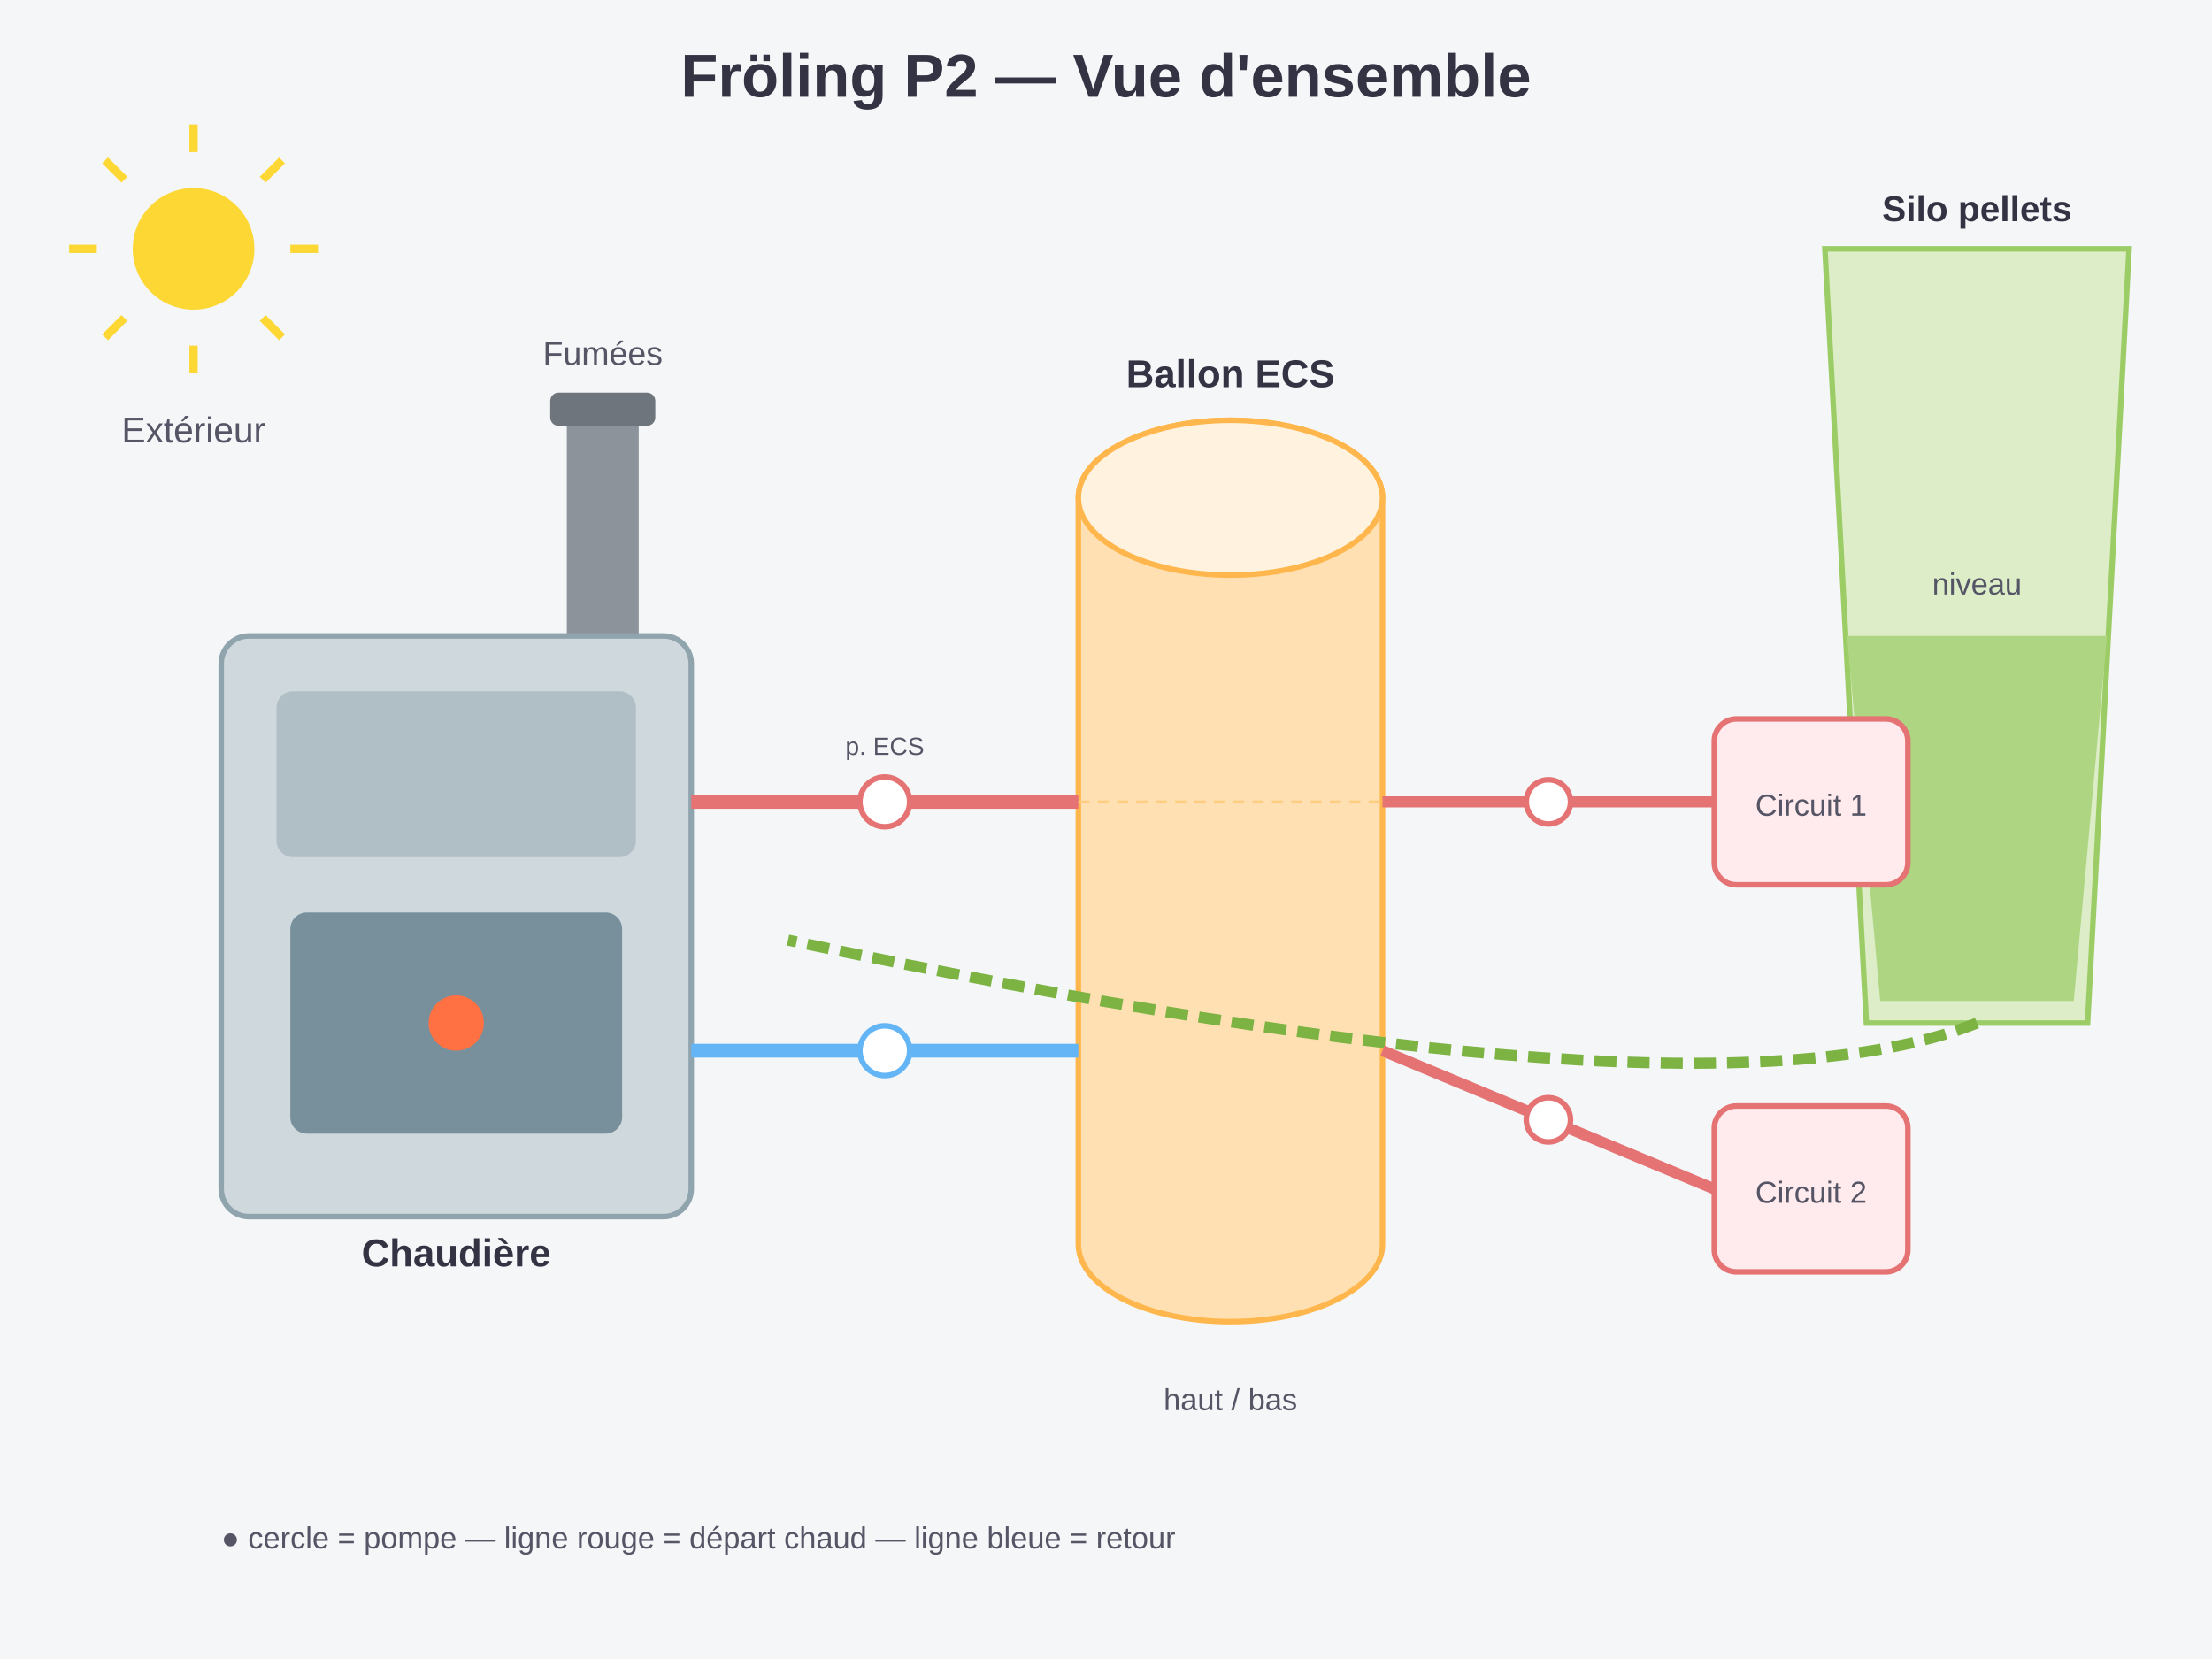
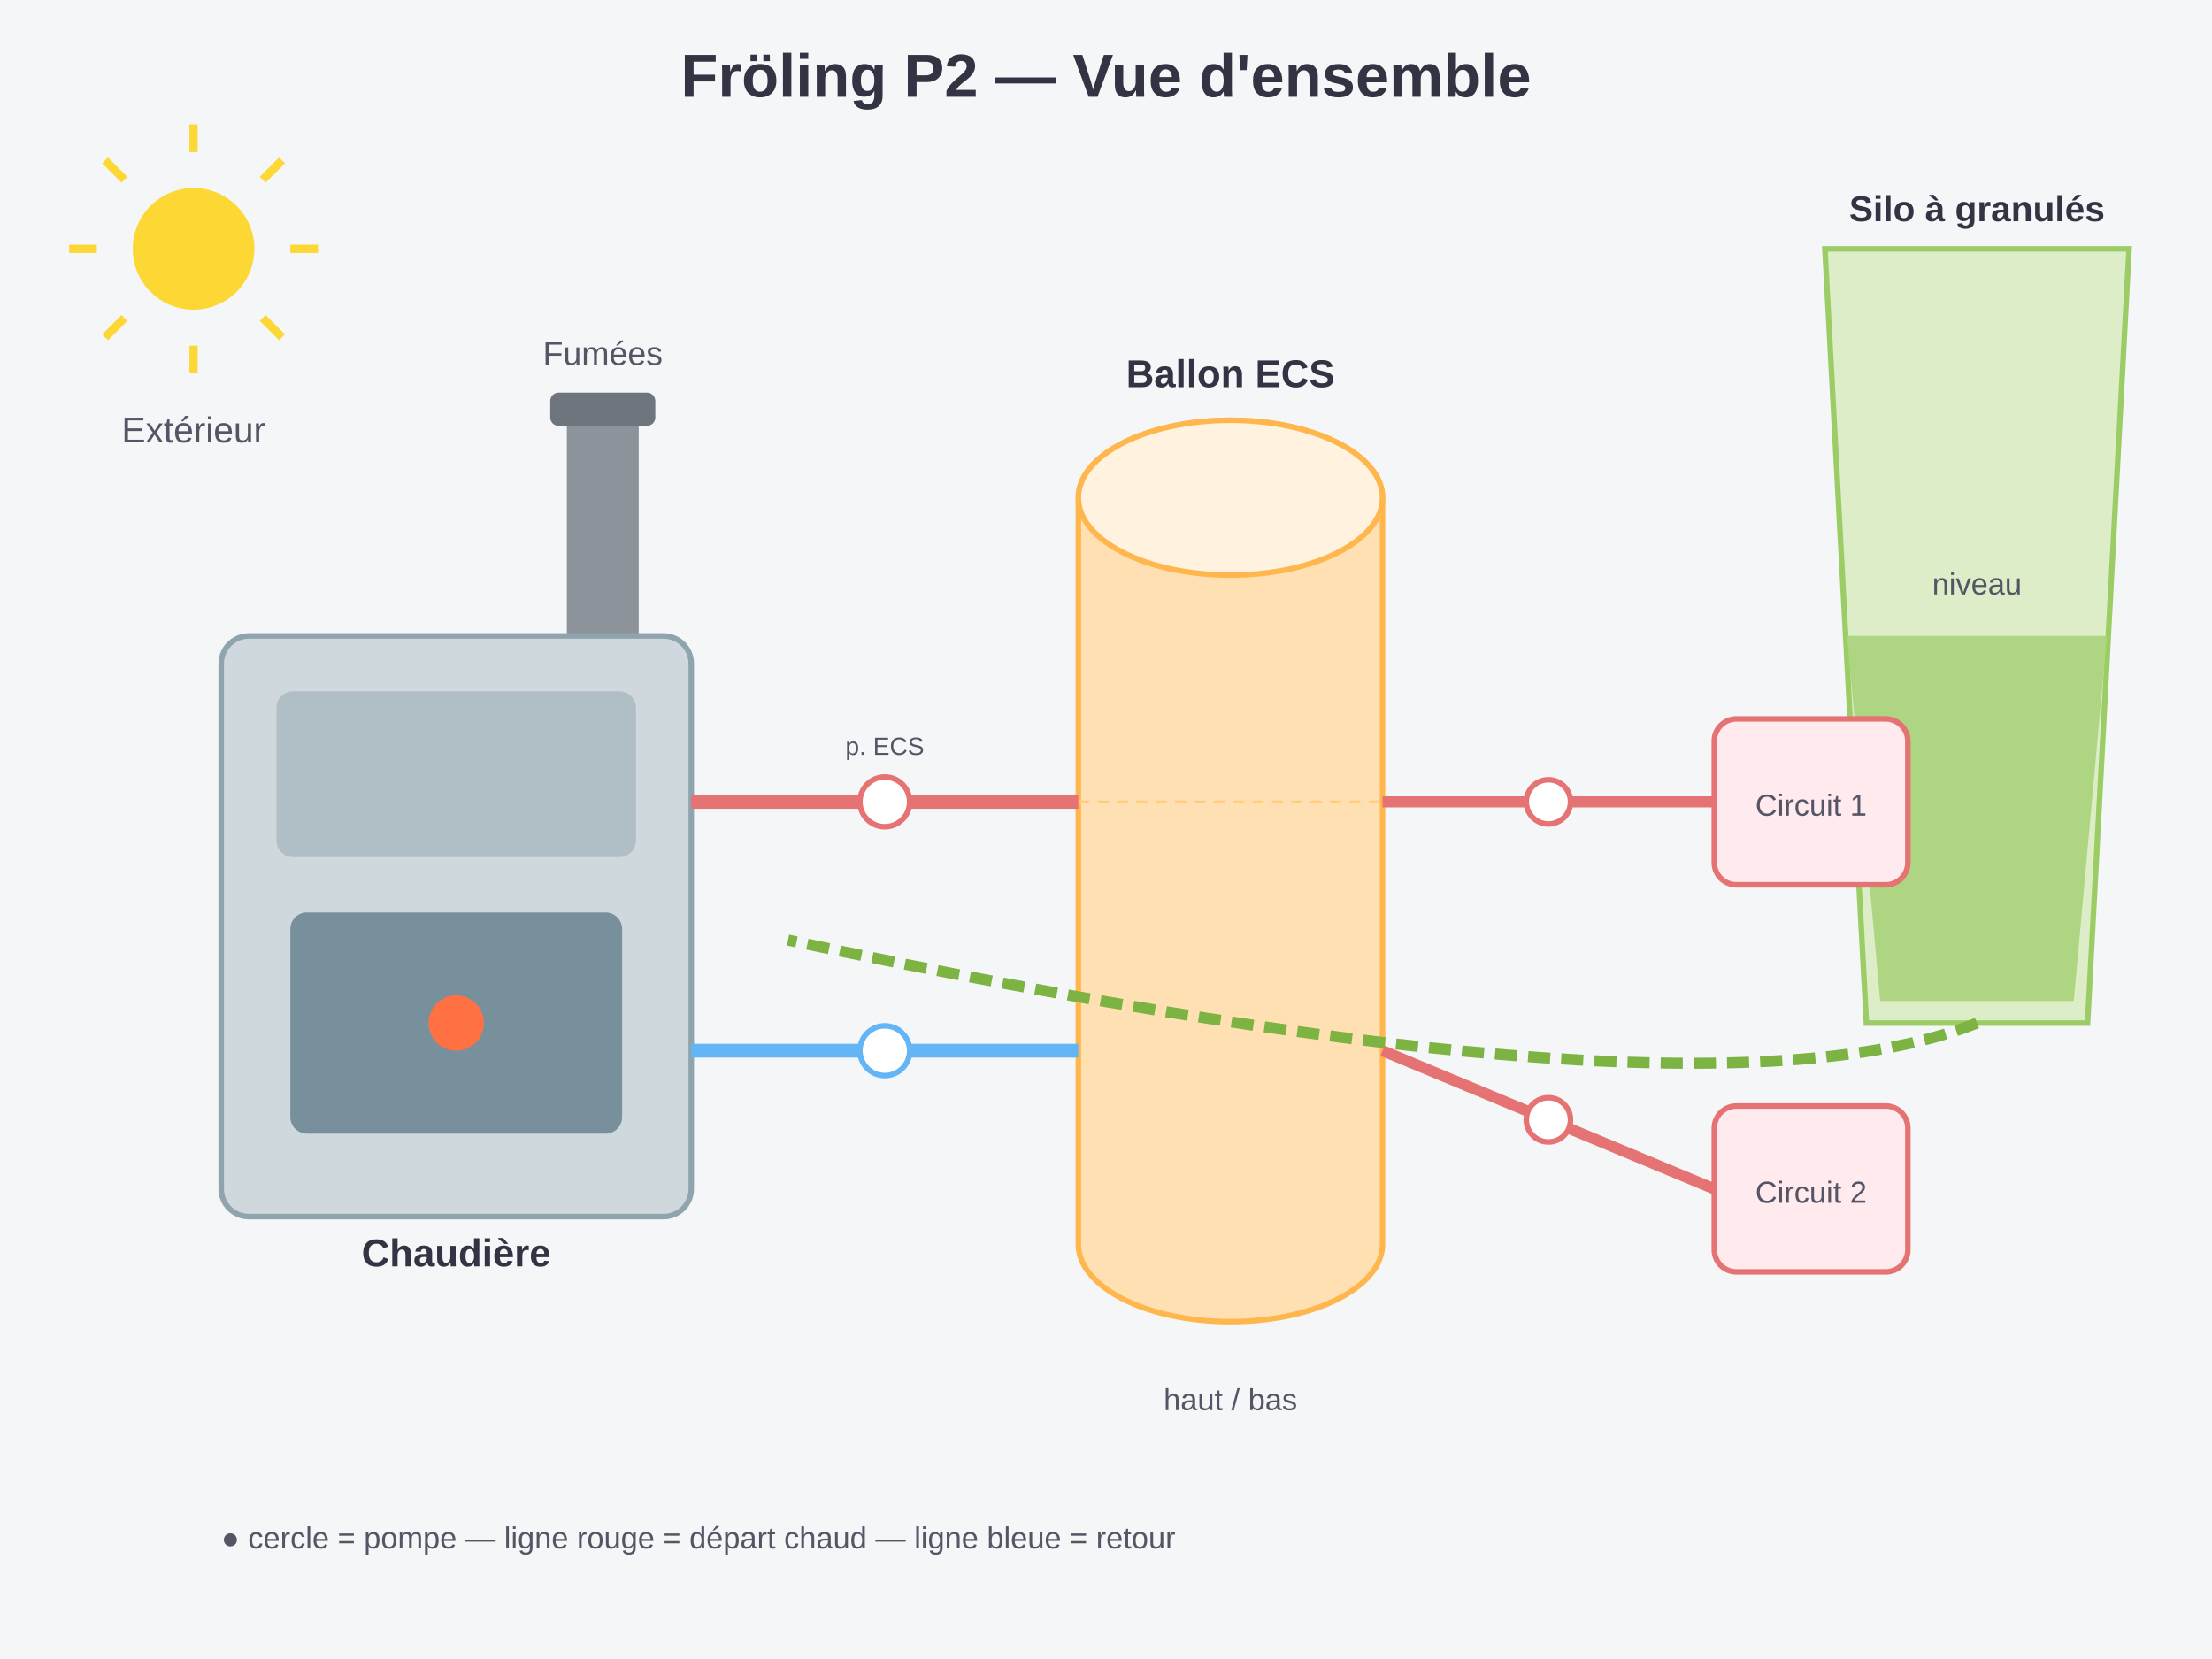
<svg xmlns="http://www.w3.org/2000/svg" viewBox="0 0 800 600" font-family="Segoe UI, Arial, sans-serif">
  <rect x="0" y="0" width="800" height="600" fill="#f4f6f8" />
  <text x="400" y="35" text-anchor="middle" font-size="22" font-weight="bold" fill="#334">Fröling P2 — Vue d'ensemble</text>
  <g>
    <circle cx="70" cy="90" r="22" fill="#fdd835" />
    <g stroke="#fdd835" stroke-width="3">
      <line x1="70" y1="55" x2="70" y2="45" />
      <line x1="70" y1="125" x2="70" y2="135" />
      <line x1="35" y1="90" x2="25" y2="90" />
      <line x1="115" y1="90" x2="105" y2="90" />
      <line x1="45" y1="65" x2="38" y2="58" />
      <line x1="95" y1="115" x2="102" y2="122" />
      <line x1="45" y1="115" x2="38" y2="122" />
      <line x1="95" y1="65" x2="102" y2="58" />
    </g>
    <text x="70" y="160" text-anchor="middle" font-size="13" fill="#556">Extérieur</text>
  </g>
  <g>
    <rect x="205" y="150" width="26" height="80" fill="#8d939b" />
    <rect x="199" y="142" width="38" height="12" rx="3" fill="#6f757d" />
    <text x="218" y="132" text-anchor="middle" font-size="12" fill="#556">Fumées</text>
    <rect x="80" y="230" width="170" height="210" rx="10" fill="#cfd8dc" stroke="#90a4ae" stroke-width="2" />
    <rect x="100" y="250" width="130" height="60" rx="6" fill="#b0bec5" />
    <rect x="105" y="330" width="120" height="80" rx="6" fill="#78909c" />
    <circle cx="165" cy="370" r="10" fill="#ff7043" />
    <text x="165" y="458" text-anchor="middle" font-size="14" font-weight="bold" fill="#334">Chaudière</text>
  </g>
  <g>
    <path d="M 390 180              a 55 28 0 0 1 110 0              l 0 270              a 55 28 0 0 1 -110 0              z" fill="#ffe0b2" stroke="#ffb74d" stroke-width="2" />
    <ellipse cx="445" cy="180" rx="55" ry="28" fill="#fff3e0" stroke="#ffb74d" stroke-width="2" />
    <line x1="390" y1="290" x2="500" y2="290" stroke="#ffcc80" stroke-dasharray="4 3" />
    <text x="445" y="140" text-anchor="middle" font-size="14" font-weight="bold" fill="#334">Ballon ECS</text>
    <text x="445" y="510" text-anchor="middle" font-size="11" fill="#556">haut / bas</text>
  </g>
  <g>
    <path d="M 660 90 l 110 0 l -15 280 l -80 0 z" fill="#dcedc8" stroke="#9ccc65" stroke-width="2" />
    <path d="M 668 230 l 94 0 l -12 132 l -70 0 z" fill="#aed581" />
    <path d="M 715 370 q -100 40 -430 -30" fill="none" stroke="#7cb342" stroke-width="4" stroke-dasharray="8 4" />
-     <text x="715" y="80" text-anchor="middle" font-size="13" font-weight="bold" fill="#334">Silo pellets</text>
-     <text x="715" y="215" text-anchor="middle" font-size="11" fill="#556">niveau</text>
+     <text x="715" y="80" text-anchor="middle" font-size="13" font-weight="bold" fill="#334">Silo à granulés</text>
+     <text id="sensor.froling_s3100_niveau_de_pellets" x="715" y="215" text-anchor="middle" font-size="11" fill="#556">niveau</text>
  </g>
  <g>
    <line x1="250" y1="290" x2="390" y2="290" stroke="#e57373" stroke-width="5" />
    <line x1="250" y1="380" x2="390" y2="380" stroke="#64b5f6" stroke-width="5" />
    <circle cx="320" cy="290" r="9" fill="#fff" stroke="#e57373" stroke-width="2" />
    <circle cx="320" cy="380" r="9" fill="#fff" stroke="#64b5f6" stroke-width="2" />
    <text x="320" y="273" text-anchor="middle" font-size="9" fill="#556">p. ECS</text>
    <line x1="500" y1="290" x2="620" y2="290" stroke="#e57373" stroke-width="4" />
    <line x1="500" y1="380" x2="620" y2="430" stroke="#e57373" stroke-width="4" />
    <circle cx="560" cy="290" r="8" fill="#fff" stroke="#e57373" stroke-width="2" />
    <circle cx="560" cy="405" r="8" fill="#fff" stroke="#e57373" stroke-width="2" />
  </g>
  <g>
    <rect x="620" y="260" width="70" height="60" rx="8" fill="#ffebee" stroke="#e57373" stroke-width="2" />
    <text x="655" y="295" text-anchor="middle" font-size="11" fill="#556">Circuit 1</text>
    <rect x="620" y="400" width="70" height="60" rx="8" fill="#ffebee" stroke="#e57373" stroke-width="2" />
    <text x="655" y="435" text-anchor="middle" font-size="11" fill="#556">Circuit 2</text>
  </g>
  <text x="80" y="560" font-size="11" fill="#556">● cercle = pompe — ligne rouge = départ chaud — ligne bleue = retour</text>
</svg>
